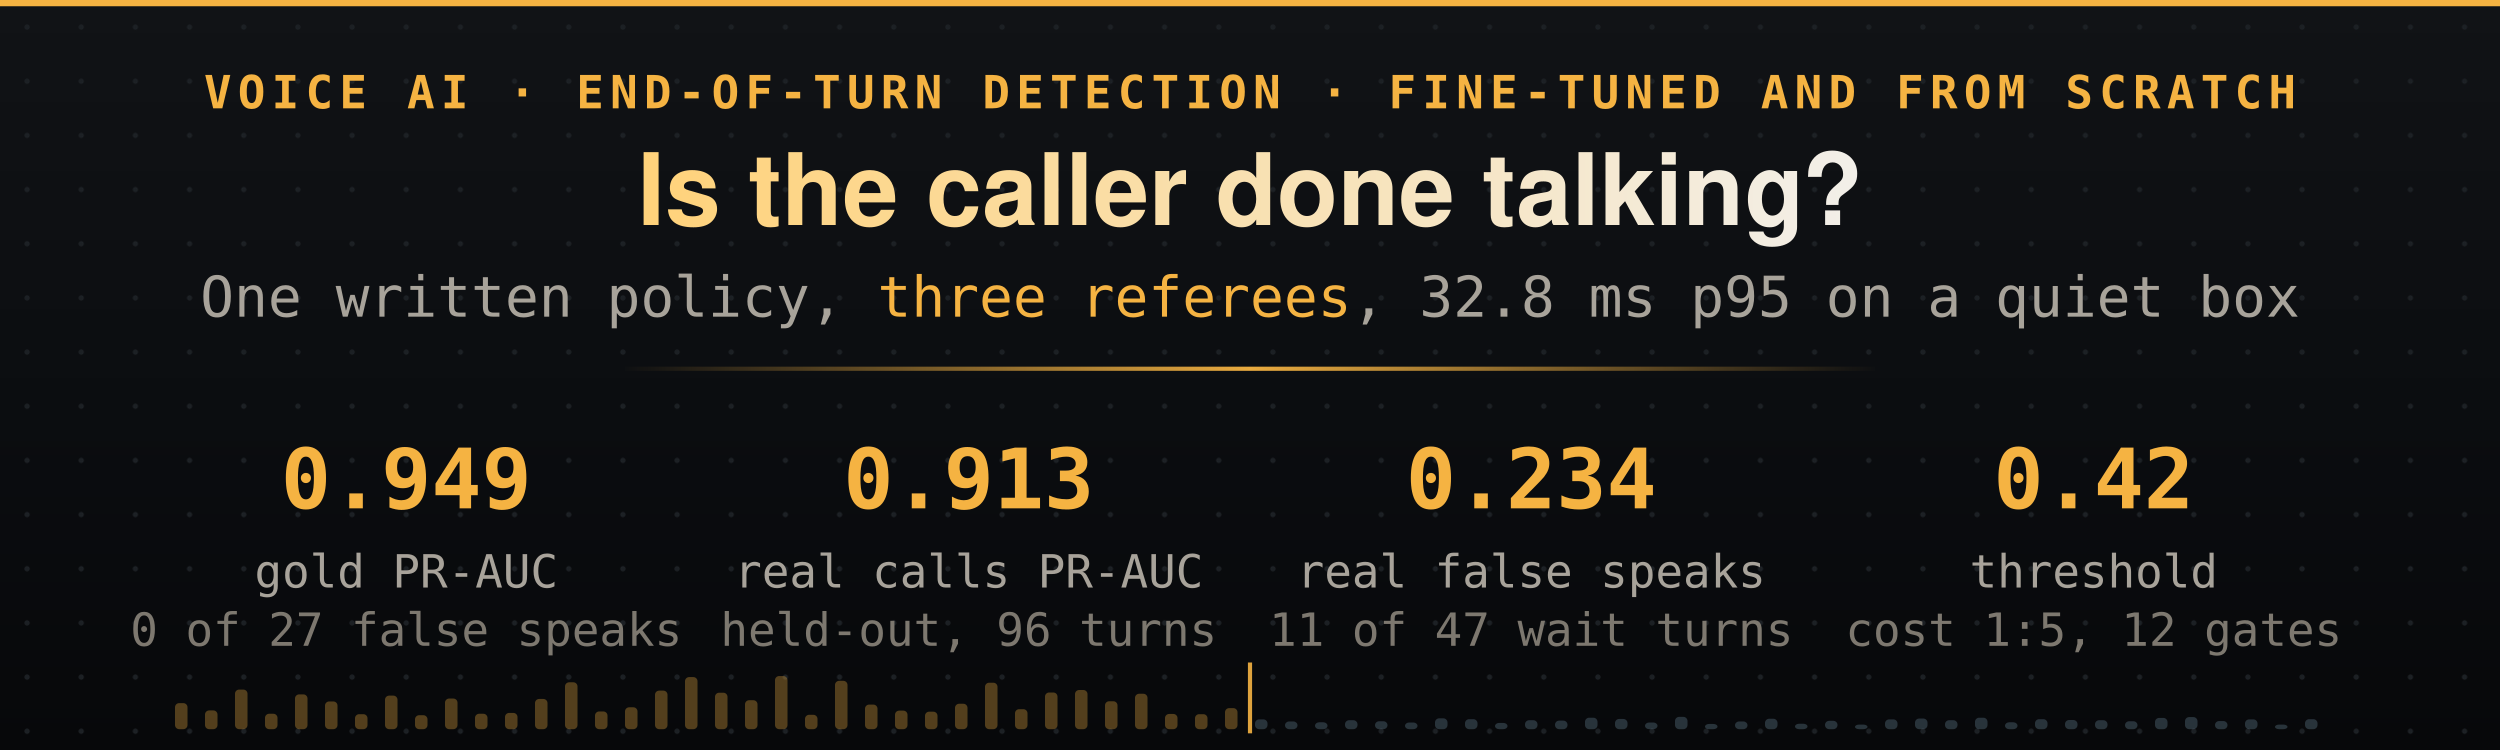
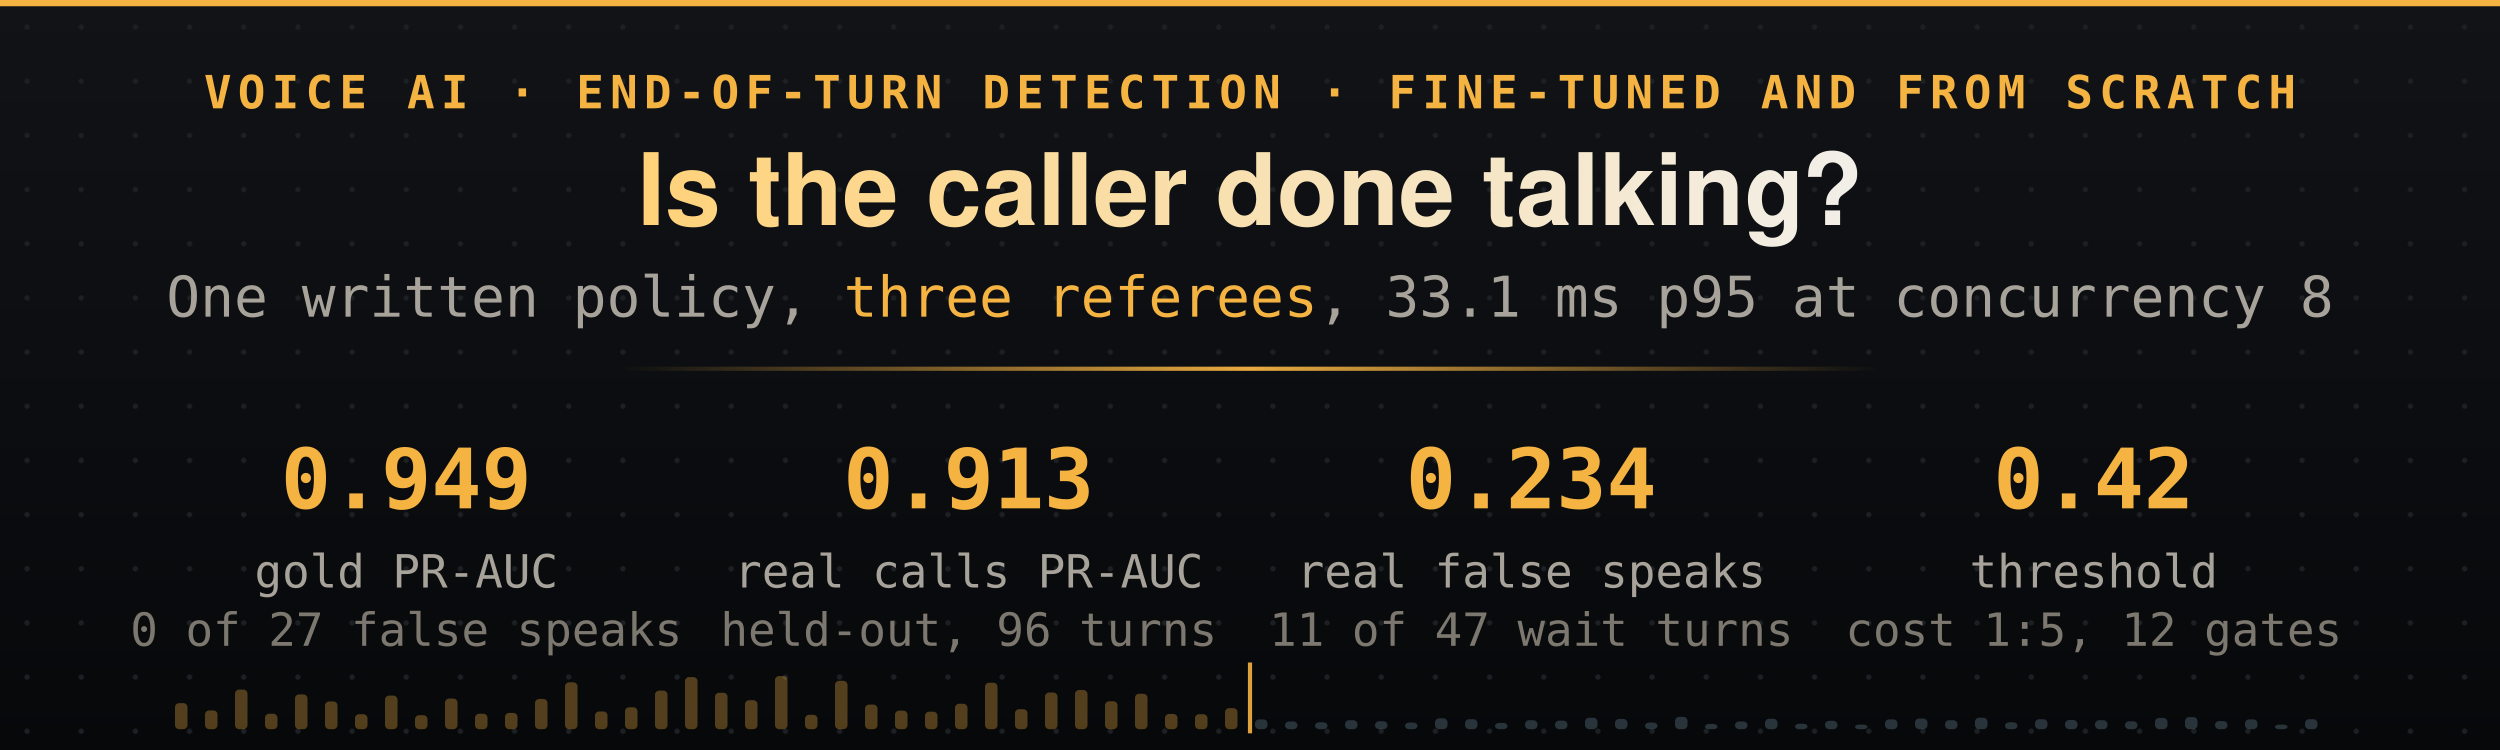
- <svg xmlns="http://www.w3.org/2000/svg" viewBox="0 0 1200 360" width="1200" height="360" role="img" aria-label="fine-tuning-turn-detection-model: an end-of-turn detector for voice agents, read at threshold 0.42 on int8 CPU. On the frozen human gold set it scores 0.949 PR-AUC and speaks over none of the 27 wait cards. On 96 held-out real-call turns it scores 0.913 and speaks over 11 of the 47 wait turns, a rate of 0.234. End-to-end p95 is 32.8 ms at concurrency 8 on a quiet box">
+ <svg xmlns="http://www.w3.org/2000/svg" viewBox="0 0 1200 360" width="1200" height="360" role="img" aria-label="fine-tuning-turn-detection-model: an end-of-turn detector for voice agents, read at threshold 0.42 on int8 CPU. On the frozen human gold set it scores 0.949 PR-AUC and speaks over none of the 27 wait cards. On 96 held-out real-call turns it scores 0.913 and speaks over 11 of the 47 wait turns, a rate of 0.234. End-to-end p95 is 33.1 ms at concurrency 8, the worst of four passes benched against that same file">
  <defs>
    <linearGradient id="bg" x1="0" y1="0" x2="0" y2="1">
      <stop offset="0" stop-color="#111316" />
      <stop offset="0.55" stop-color="#0b0d10" />
      <stop offset="1" stop-color="#07080a" />
    </linearGradient>
    <pattern id="dots" width="26" height="26" patternUnits="userSpaceOnUse">
      <circle cx="13" cy="13" r="1.3" fill="#1c2024" />
    </pattern>
  </defs>
  <rect x="0" y="0" width="1200" height="360" rx="0" fill="url(#bg)" />
  <rect x="0" y="0" width="1200" height="360" rx="0" fill="url(#dots)" />
  <rect x="0" y="0" width="1200" height="3" rx="0" fill="#f5b342" />
  <text x="600" y="52" font-family="ui-monospace, SFMono-Regular, Menlo, monospace" font-size="22" fill="#f5b342" font-weight="700" text-anchor="middle" letter-spacing="3">VOICE AI · END-OF-TURN DETECTION · FINE-TUNED AND FROM SCRATCH</text>
  <defs>
    <linearGradient id="ttl" x1="0" y1="0" x2="1" y2="0">
      <stop offset="0" stop-color="#ffd27a" />
      <stop offset="1" stop-color="#f2efe9" />
    </linearGradient>
    <linearGradient id="rule" x1="0" y1="0" x2="1" y2="0">
      <stop offset="0" stop-color="#f5b342" stop-opacity="0" />
      <stop offset="0.5" stop-color="#f5b342" stop-opacity="0.95" />
      <stop offset="1" stop-color="#f5b342" stop-opacity="0" />
    </linearGradient>
  </defs>
  <text x="600" y="108" font-family="-apple-system, BlinkMacSystemFont, 'Segoe UI', Helvetica, Arial, sans-serif" font-size="48" fill="url(#ttl)" font-weight="700" text-anchor="middle">Is the caller done talking?</text>
-   <text x="600" y="152" font-family="ui-monospace, SFMono-Regular, Menlo, monospace" font-size="27" fill="#a8a39a" text-anchor="middle">One written policy, <tspan fill="#f5b342">three referees</tspan>, 32.8 ms p95 on a quiet box</text>
+   <text x="600" y="152" font-family="ui-monospace, SFMono-Regular, Menlo, monospace" font-size="27" fill="#a8a39a" text-anchor="middle">One written policy, <tspan fill="#f5b342">three referees</tspan>, 33.1 ms p95 at concurrency 8</text>
  <rect x="300" y="176" width="600" height="2" rx="0" fill="url(#rule)" />
  <text x="195" y="244" font-family="ui-monospace, SFMono-Regular, Menlo, monospace" font-size="40" fill="#f5b342" font-weight="700" text-anchor="middle">0.949</text>
  <text x="195" y="282" font-family="ui-monospace, SFMono-Regular, Menlo, monospace" font-size="22" fill="#a8a39a" text-anchor="middle">gold PR-AUC</text>
  <text x="195" y="310" font-family="ui-monospace, SFMono-Regular, Menlo, monospace" font-size="22" fill="#7d786f" text-anchor="middle">0 of 27 false speaks</text>
  <text x="465" y="244" font-family="ui-monospace, SFMono-Regular, Menlo, monospace" font-size="40" fill="#f5b342" font-weight="700" text-anchor="middle">0.913</text>
  <text x="465" y="282" font-family="ui-monospace, SFMono-Regular, Menlo, monospace" font-size="22" fill="#a8a39a" text-anchor="middle">real calls PR-AUC</text>
  <text x="465" y="310" font-family="ui-monospace, SFMono-Regular, Menlo, monospace" font-size="22" fill="#7d786f" text-anchor="middle">held-out, 96 turns</text>
  <text x="735" y="244" font-family="ui-monospace, SFMono-Regular, Menlo, monospace" font-size="40" fill="#f5b342" font-weight="700" text-anchor="middle">0.234</text>
  <text x="735" y="282" font-family="ui-monospace, SFMono-Regular, Menlo, monospace" font-size="22" fill="#a8a39a" text-anchor="middle">real false speaks</text>
  <text x="735" y="310" font-family="ui-monospace, SFMono-Regular, Menlo, monospace" font-size="22" fill="#7d786f" text-anchor="middle">11 of 47 wait turns</text>
  <text x="1005" y="244" font-family="ui-monospace, SFMono-Regular, Menlo, monospace" font-size="40" fill="#f5b342" font-weight="700" text-anchor="middle">0.42</text>
  <text x="1005" y="282" font-family="ui-monospace, SFMono-Regular, Menlo, monospace" font-size="22" fill="#a8a39a" text-anchor="middle">threshold</text>
  <text x="1005" y="310" font-family="ui-monospace, SFMono-Regular, Menlo, monospace" font-size="22" fill="#7d786f" text-anchor="middle">cost 1:5, 12 gates</text>
  <rect x="84.0" y="337.5" width="6" height="12.5" rx="2" fill="#f5b342" opacity="0.32" />
  <rect x="98.4" y="341.0" width="6" height="9.0" rx="2" fill="#f5b342" opacity="0.32" />
  <rect x="112.8" y="331.0" width="6" height="19.0" rx="2" fill="#f5b342" opacity="0.32" />
  <rect x="127.2" y="342.6" width="6" height="7.4" rx="2" fill="#f5b342" opacity="0.32" />
  <rect x="141.6" y="333.3" width="6" height="16.7" rx="2" fill="#f5b342" opacity="0.32" />
  <rect x="156.0" y="336.7" width="6" height="13.3" rx="2" fill="#f5b342" opacity="0.32" />
  <rect x="170.4" y="342.8" width="6" height="7.2" rx="2" fill="#f5b342" opacity="0.32" />
  <rect x="184.8" y="333.9" width="6" height="16.1" rx="2" fill="#f5b342" opacity="0.32" />
  <rect x="199.2" y="343.3" width="6" height="6.7" rx="2" fill="#f5b342" opacity="0.32" />
  <rect x="213.6" y="335.3" width="6" height="14.7" rx="2" fill="#f5b342" opacity="0.32" />
  <rect x="228.0" y="342.6" width="6" height="7.4" rx="2" fill="#f5b342" opacity="0.32" />
  <rect x="242.4" y="342.2" width="6" height="7.8" rx="2" fill="#f5b342" opacity="0.32" />
  <rect x="256.8" y="335.5" width="6" height="14.5" rx="2" fill="#f5b342" opacity="0.32" />
  <rect x="271.2" y="327.5" width="6" height="22.5" rx="2" fill="#f5b342" opacity="0.32" />
  <rect x="285.6" y="341.5" width="6" height="8.5" rx="2" fill="#f5b342" opacity="0.32" />
  <rect x="300.0" y="339.5" width="6" height="10.5" rx="2" fill="#f5b342" opacity="0.32" />
  <rect x="314.4" y="331.5" width="6" height="18.5" rx="2" fill="#f5b342" opacity="0.32" />
  <rect x="328.8" y="325.0" width="6" height="25.0" rx="2" fill="#f5b342" opacity="0.32" />
  <rect x="343.2" y="332.5" width="6" height="17.5" rx="2" fill="#f5b342" opacity="0.32" />
  <rect x="357.6" y="336.1" width="6" height="13.9" rx="2" fill="#f5b342" opacity="0.32" />
  <rect x="372.0" y="324.5" width="6" height="25.5" rx="2" fill="#f5b342" opacity="0.32" />
  <rect x="386.4" y="343.1" width="6" height="6.9" rx="2" fill="#f5b342" opacity="0.32" />
  <rect x="400.8" y="326.8" width="6" height="23.2" rx="2" fill="#f5b342" opacity="0.32" />
  <rect x="415.2" y="338.2" width="6" height="11.8" rx="2" fill="#f5b342" opacity="0.32" />
  <rect x="429.6" y="341.1" width="6" height="8.9" rx="2" fill="#f5b342" opacity="0.32" />
  <rect x="444.0" y="341.6" width="6" height="8.4" rx="2" fill="#f5b342" opacity="0.32" />
  <rect x="458.4" y="337.8" width="6" height="12.2" rx="2" fill="#f5b342" opacity="0.32" />
  <rect x="472.8" y="327.7" width="6" height="22.3" rx="2" fill="#f5b342" opacity="0.32" />
  <rect x="487.2" y="340.4" width="6" height="9.6" rx="2" fill="#f5b342" opacity="0.32" />
  <rect x="501.6" y="332.4" width="6" height="17.6" rx="2" fill="#f5b342" opacity="0.32" />
  <rect x="516.0" y="331.2" width="6" height="18.8" rx="2" fill="#f5b342" opacity="0.32" />
  <rect x="530.4" y="336.6" width="6" height="13.4" rx="2" fill="#f5b342" opacity="0.32" />
  <rect x="544.8" y="333.0" width="6" height="17.0" rx="2" fill="#f5b342" opacity="0.32" />
  <rect x="559.2" y="342.7" width="6" height="7.3" rx="2" fill="#f5b342" opacity="0.32" />
  <rect x="573.6" y="342.8" width="6" height="7.2" rx="2" fill="#f5b342" opacity="0.32" />
  <rect x="588.0" y="339.9" width="6" height="10.1" rx="2" fill="#f5b342" opacity="0.32" />
  <rect x="602.4" y="345.3" width="6" height="4.7" rx="2" fill="#7fa3b8" opacity="0.28" />
  <rect x="616.8" y="346.3" width="6" height="3.7" rx="2" fill="#7fa3b8" opacity="0.28" />
  <rect x="631.2" y="346.7" width="6" height="3.3" rx="2" fill="#7fa3b8" opacity="0.28" />
  <rect x="645.6" y="345.7" width="6" height="4.3" rx="2" fill="#7fa3b8" opacity="0.28" />
  <rect x="660.0" y="346.2" width="6" height="3.8" rx="2" fill="#7fa3b8" opacity="0.28" />
  <rect x="674.4" y="346.8" width="6" height="3.2" rx="2" fill="#7fa3b8" opacity="0.28" />
  <rect x="688.8" y="344.8" width="6" height="5.2" rx="2" fill="#7fa3b8" opacity="0.28" />
  <rect x="703.2" y="345.2" width="6" height="4.8" rx="2" fill="#7fa3b8" opacity="0.28" />
  <rect x="717.6" y="347.0" width="6" height="3.0" rx="2" fill="#7fa3b8" opacity="0.28" />
  <rect x="732.0" y="345.7" width="6" height="4.3" rx="2" fill="#7fa3b8" opacity="0.28" />
  <rect x="746.4" y="345.9" width="6" height="4.1" rx="2" fill="#7fa3b8" opacity="0.28" />
  <rect x="760.8" y="344.5" width="6" height="5.5" rx="2" fill="#7fa3b8" opacity="0.28" />
  <rect x="775.2" y="345.1" width="6" height="4.9" rx="2" fill="#7fa3b8" opacity="0.28" />
  <rect x="789.6" y="346.8" width="6" height="3.2" rx="2" fill="#7fa3b8" opacity="0.28" />
  <rect x="804.0" y="344.1" width="6" height="5.9" rx="2" fill="#7fa3b8" opacity="0.28" />
  <rect x="818.4" y="347.5" width="6" height="2.5" rx="2" fill="#7fa3b8" opacity="0.28" />
  <rect x="832.8" y="346.3" width="6" height="3.7" rx="2" fill="#7fa3b8" opacity="0.28" />
  <rect x="847.2" y="345.0" width="6" height="5.0" rx="2" fill="#7fa3b8" opacity="0.28" />
  <rect x="861.6" y="347.4" width="6" height="2.6" rx="2" fill="#7fa3b8" opacity="0.28" />
  <rect x="876.0" y="346.0" width="6" height="4.0" rx="2" fill="#7fa3b8" opacity="0.28" />
  <rect x="890.4" y="347.8" width="6" height="2.2" rx="2" fill="#7fa3b8" opacity="0.28" />
  <rect x="904.8" y="345.3" width="6" height="4.7" rx="2" fill="#7fa3b8" opacity="0.28" />
  <rect x="919.2" y="344.9" width="6" height="5.1" rx="2" fill="#7fa3b8" opacity="0.28" />
  <rect x="933.6" y="345.7" width="6" height="4.3" rx="2" fill="#7fa3b8" opacity="0.28" />
  <rect x="948.0" y="344.5" width="6" height="5.5" rx="2" fill="#7fa3b8" opacity="0.28" />
  <rect x="962.4" y="346.7" width="6" height="3.3" rx="2" fill="#7fa3b8" opacity="0.28" />
  <rect x="976.8" y="345.2" width="6" height="4.8" rx="2" fill="#7fa3b8" opacity="0.28" />
  <rect x="991.2" y="345.6" width="6" height="4.4" rx="2" fill="#7fa3b8" opacity="0.28" />
  <rect x="1005.6" y="345.7" width="6" height="4.3" rx="2" fill="#7fa3b8" opacity="0.28" />
  <rect x="1020.0" y="346.2" width="6" height="3.8" rx="2" fill="#7fa3b8" opacity="0.28" />
  <rect x="1034.4" y="344.6" width="6" height="5.4" rx="2" fill="#7fa3b8" opacity="0.28" />
  <rect x="1048.8" y="344.2" width="6" height="5.8" rx="2" fill="#7fa3b8" opacity="0.28" />
  <rect x="1063.2" y="346.1" width="6" height="3.9" rx="2" fill="#7fa3b8" opacity="0.28" />
  <rect x="1077.6" y="345.3" width="6" height="4.7" rx="2" fill="#7fa3b8" opacity="0.28" />
  <rect x="1092.0" y="347.8" width="6" height="2.2" rx="2" fill="#7fa3b8" opacity="0.28" />
  <rect x="1106.4" y="345.2" width="6" height="4.8" rx="2" fill="#7fa3b8" opacity="0.28" />
  <rect x="599" y="318" width="2" height="34" rx="0" fill="#f5b342" opacity="0.9" />
</svg>
